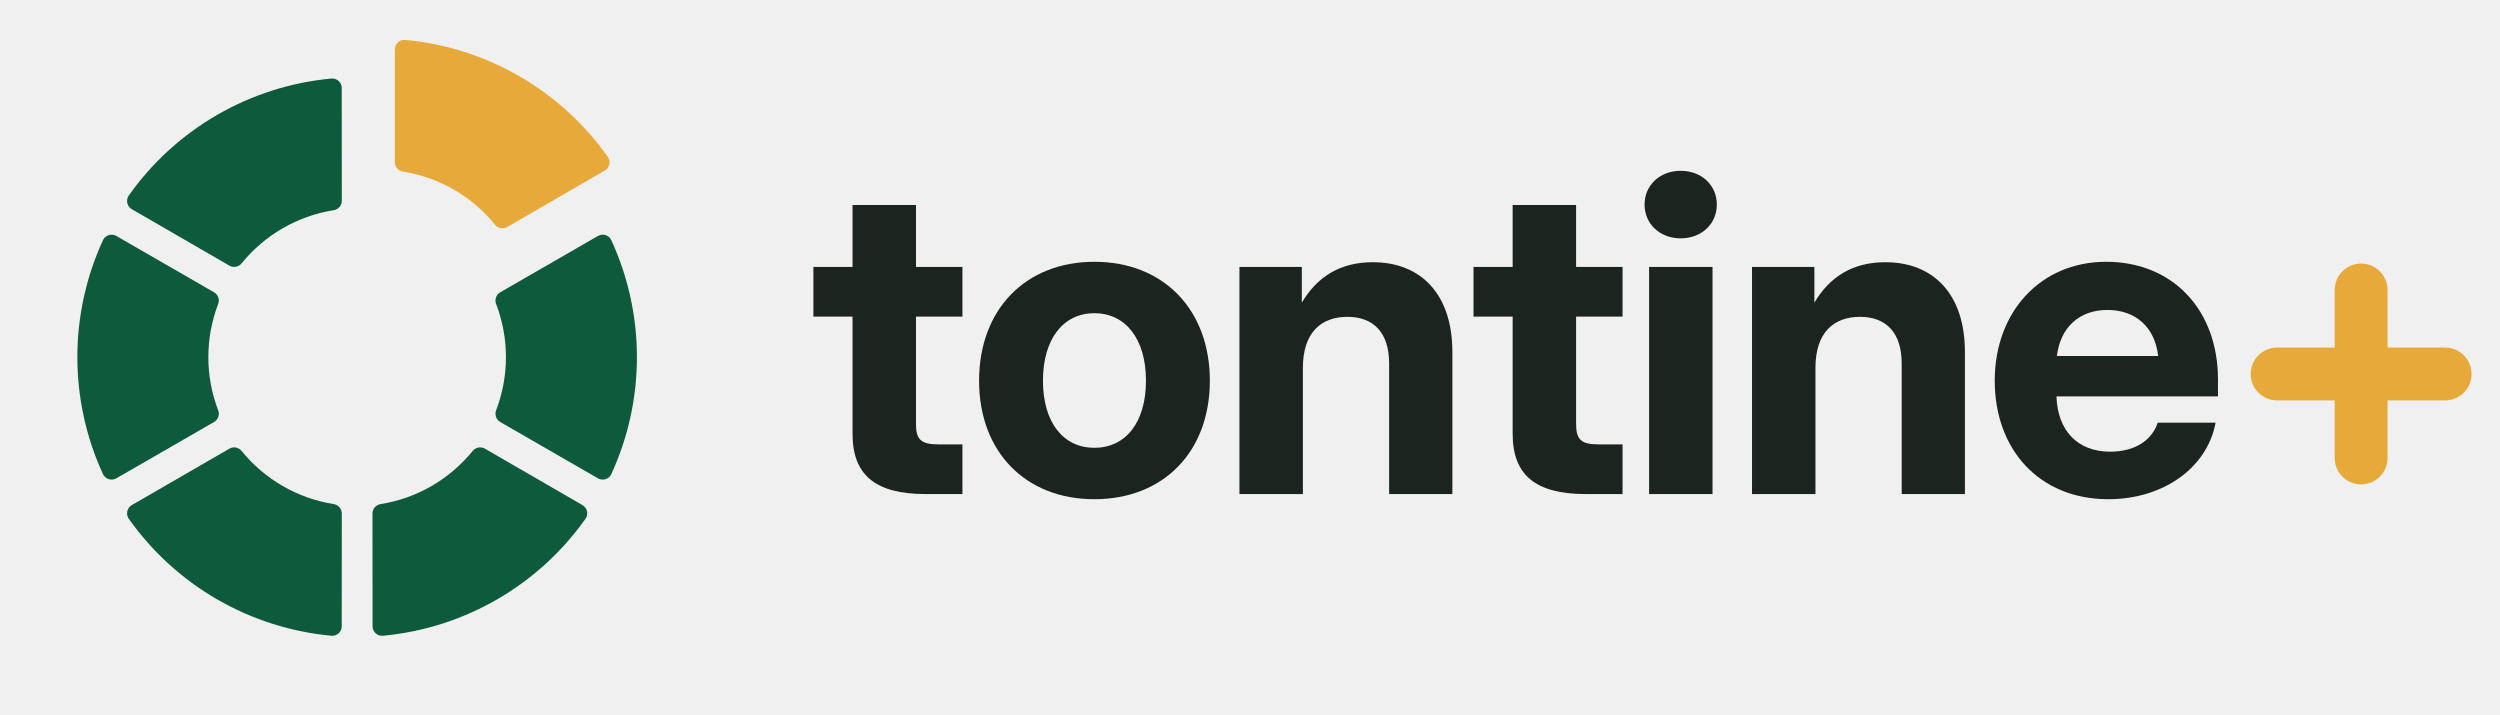
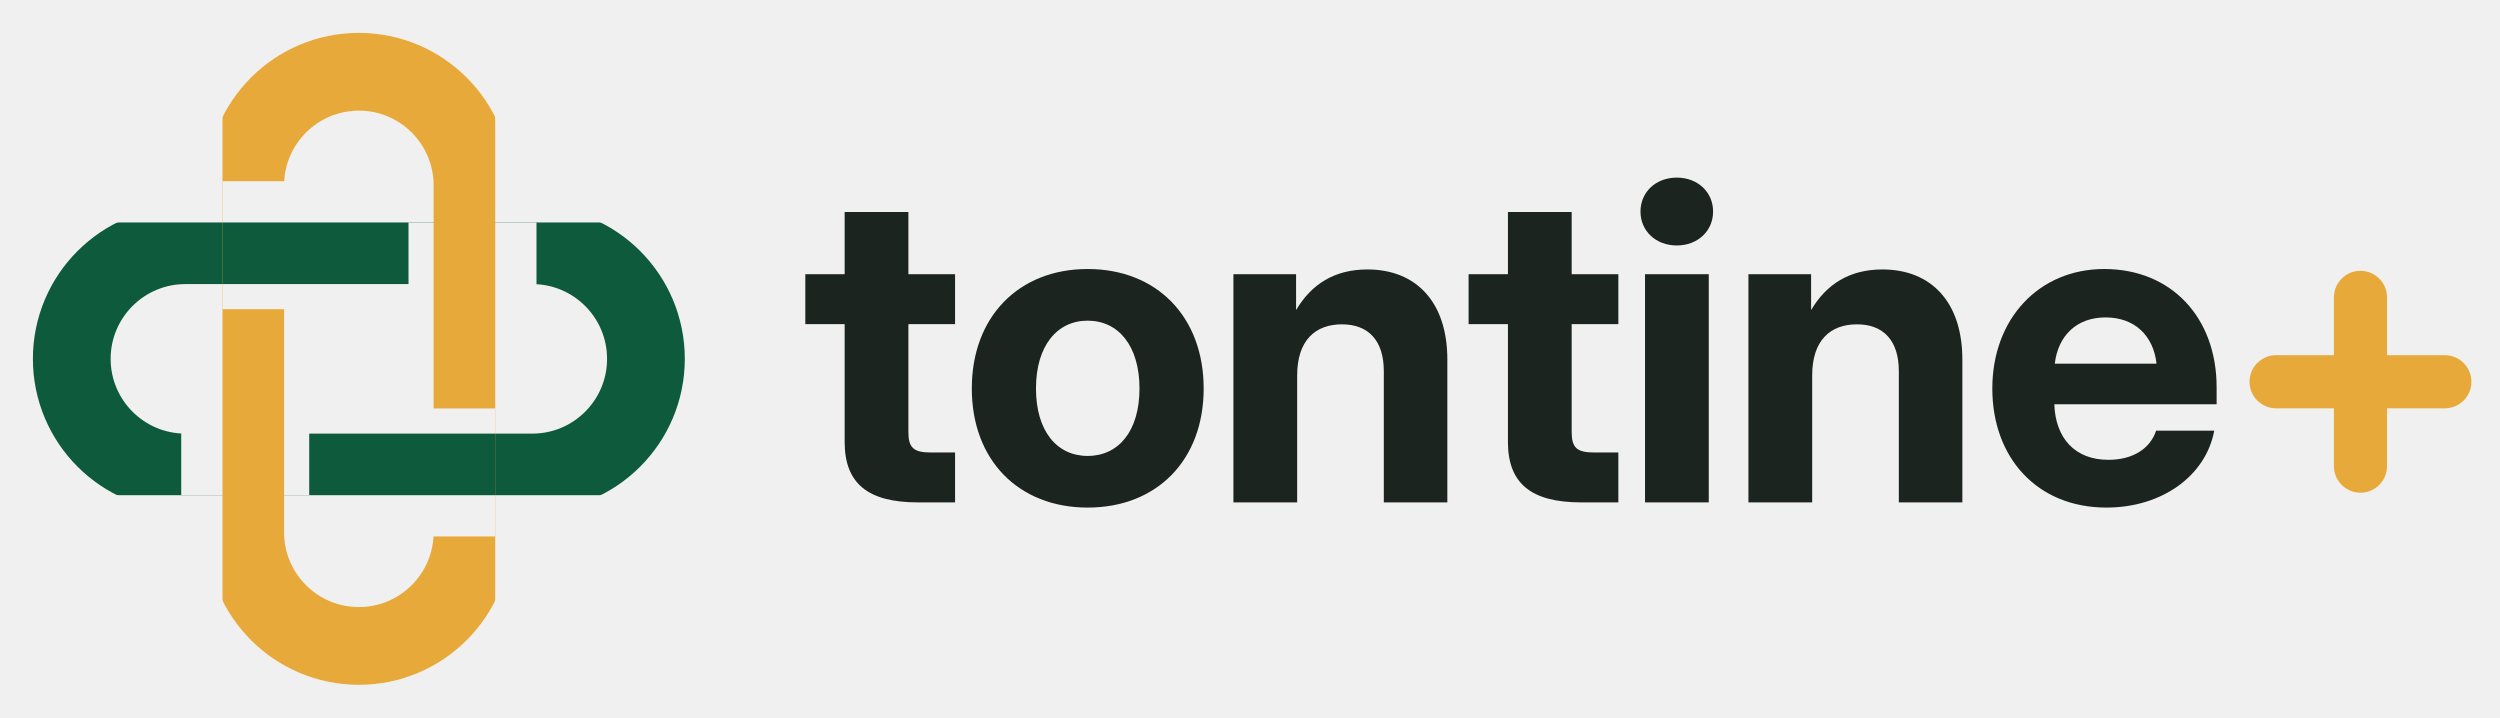
- <svg xmlns="http://www.w3.org/2000/svg" viewBox="0 0 420 120" role="img" aria-label="TONTINE+">
-   <path d="M67.94 8.30A45.40 45.40 0 0 1 100.80 27.27L84.41 36.75A26.60 26.60 0 0 0 67.93 27.24Z" fill="#E8A93B" stroke="#E8A93B" stroke-width="3.2" stroke-linejoin="round" />
-   <path d="M101.25 41.03A45.40 45.40 0 0 1 101.25 78.97L84.84 69.51A26.60 26.60 0 0 0 84.84 50.49Z" fill="#0E5A3C" stroke="#0E5A3C" stroke-width="3.2" stroke-linejoin="round" />
-   <path d="M97.05 86.24A45.40 45.40 0 0 1 64.19 105.21L64.18 86.27A26.60 26.60 0 0 0 80.66 76.76Z" fill="#0E5A3C" stroke="#0E5A3C" stroke-width="3.2" stroke-linejoin="round" />
-   <path d="M55.81 105.21A45.40 45.40 0 0 1 22.95 86.24L39.34 76.76A26.60 26.60 0 0 0 55.82 86.27Z" fill="#0E5A3C" stroke="#0E5A3C" stroke-width="3.2" stroke-linejoin="round" />
-   <path d="M18.75 78.97A45.40 45.40 0 0 1 18.75 41.03L35.16 50.49A26.60 26.60 0 0 0 35.16 69.51Z" fill="#0E5A3C" stroke="#0E5A3C" stroke-width="3.2" stroke-linejoin="round" />
-   <path d="M22.95 33.76A45.40 45.40 0 0 1 55.81 14.79L55.82 33.73A26.60 26.60 0 0 0 39.34 43.24Z" fill="#0E5A3C" stroke="#0E5A3C" stroke-width="3.2" stroke-linejoin="round" />
+ <svg xmlns="http://www.w3.org/2000/svg" viewBox="0 0 418 120" role="img" aria-label="TONTINE+">
+   <defs>
+     <clipPath id="zve">
+       <rect x="67.3" y="29.3" width="23.4" height="23.4" />
+       <rect x="29.3" y="67.3" width="23.4" height="23.4" />
+     </clipPath>
+     <clipPath id="zhe">
+       <rect x="29.3" y="29.3" width="23.4" height="23.4" />
+       <rect x="67.3" y="67.3" width="23.4" height="23.4" />
+     </clipPath>
+     <mask id="mhe">
+       <rect width="120" height="120" fill="#fff" />
+       <path d="M41.0 31.0V89.0A19.0 19.0 0 0 0 79.0 89.0V31.0A19.0 19.0 0 0 0 41.0 31.0Z" fill="none" stroke="#000" stroke-width="21.4" clip-path="url(#zve)" />
+     </mask>
+     <mask id="mve">
+       <rect width="120" height="120" fill="#fff" />
+       <path d="M31.0 41.0H89.0A19.0 19.0 0 0 1 89.0 79.0H31.0A19.0 19.0 0 0 1 31.0 41.0Z" fill="none" stroke="#000" stroke-width="21.4" clip-path="url(#zhe)" />
+     </mask>
+   </defs>
+   <path d="M31.0 41.0H89.0A19.0 19.0 0 0 1 89.0 79.0H31.0A19.0 19.0 0 0 1 31.0 41.0Z" fill="none" stroke="#0E5A3C" stroke-width="13" mask="url(#mhe)" />
+   <path d="M41.0 31.0V89.0A19.0 19.0 0 0 0 79.0 89.0V31.0A19.0 19.0 0 0 0 41.0 31.0Z" fill="none" stroke="#E8A93B" stroke-width="13" mask="url(#mve)" />
  <g fill="#1C2420">
-     <path transform="translate(136.00 83.00) scale(0.03613 -0.03613)" d="M711 1056H495V1344H200V1056H18V825H200V280C200 88 307 0 539 0H711V231H598C518 231 495 254 495 326V825H711Z" />
-     <path transform="translate(162.39 83.00) scale(0.03613 -0.03613)" d="M594 -24C915 -24 1131 196 1131 527C1131 858 915 1080 594 1080C274 1080 58 858 58 527C58 196 274 -24 594 -24ZM594 215C451 215 355 331 355 527C355 724 452 841 594 841C737 841 834 724 834 527C834 331 738 215 594 215Z" />
-     <path transform="translate(204.47 83.00) scale(0.03613 -0.03613)" d="M399 587C399 751 484 824 606 824C729 824 800 749 800 607V0H1094V661C1094 928 949 1078 724 1078C572 1078 465 1010 394 890V1056H104V0H399Z" />
-     <path transform="translate(246.90 83.00) scale(0.03613 -0.03613)" d="M711 1056H495V1344H200V1056H18V825H200V280C200 88 307 0 539 0H711V231H598C518 231 495 254 495 326V825H711Z" />
-     <path transform="translate(273.29 83.00) scale(0.03613 -0.03613)" d="M104 0H399V1056H104ZM251 1189C348 1189 419 1256 419 1346C419 1436 348 1503 251 1503C154 1503 83 1436 83 1346C83 1256 154 1189 251 1189Z" />
-     <path transform="translate(290.58 83.00) scale(0.03613 -0.03613)" d="M399 587C399 751 484 824 606 824C729 824 800 749 800 607V0H1094V661C1094 928 949 1078 724 1078C572 1078 465 1010 394 890V1056H104V0H399Z" />
-     <path transform="translate(333.02 83.00) scale(0.03613 -0.03613)" d="M586 -24C842 -24 1046 122 1085 332H816C789 250 710 197 595 197C440 197 350 298 345 454H1096V533C1096 855 887 1080 576 1080C273 1080 58 849 58 527C58 206 266 -24 586 -24ZM347 642C363 774 450 856 582 856C715 856 803 774 818 642Z" />
+     <path transform="translate(134.00 84.00) scale(0.03613 -0.03613)" d="M711 1056H495V1344H200V1056H18V825H200V280C200 88 307 0 539 0H711V231H598C518 231 495 254 495 326V825H711Z" />
+     <path transform="translate(160.39 84.00) scale(0.03613 -0.03613)" d="M594 -24C915 -24 1131 196 1131 527C1131 858 915 1080 594 1080C274 1080 58 858 58 527C58 196 274 -24 594 -24ZM594 215C451 215 355 331 355 527C355 724 452 841 594 841C737 841 834 724 834 527C834 331 738 215 594 215Z" />
+     <path transform="translate(202.47 84.00) scale(0.03613 -0.03613)" d="M399 587C399 751 484 824 606 824C729 824 800 749 800 607V0H1094V661C1094 928 949 1078 724 1078C572 1078 465 1010 394 890V1056H104V0H399Z" />
+     <path transform="translate(244.90 84.00) scale(0.03613 -0.03613)" d="M711 1056H495V1344H200V1056H18V825H200V280C200 88 307 0 539 0H711V231H598C518 231 495 254 495 326V825H711Z" />
+     <path transform="translate(271.29 84.00) scale(0.03613 -0.03613)" d="M104 0H399V1056H104ZM251 1189C348 1189 419 1256 419 1346C419 1436 348 1503 251 1503C154 1503 83 1436 83 1346C83 1256 154 1189 251 1189Z" />
+     <path transform="translate(288.58 84.00) scale(0.03613 -0.03613)" d="M399 587C399 751 484 824 606 824C729 824 800 749 800 607V0H1094V661C1094 928 949 1078 724 1078C572 1078 465 1010 394 890V1056H104V0H399Z" />
+     <path transform="translate(331.02 84.00) scale(0.03613 -0.03613)" d="M586 -24C842 -24 1046 122 1085 332H816C789 250 710 197 595 197C440 197 350 298 345 454H1096V533C1096 855 887 1080 576 1080C273 1080 58 849 58 527C58 206 266 -24 586 -24ZM347 642C363 774 450 856 582 856C715 856 803 774 818 642Z" />
  </g>
  <g fill="#E8A93B">
-     <rect x="378.12" y="58.39" width="37.10" height="8.88" rx="4.44" />
-     <rect x="392.23" y="44.28" width="8.88" height="37.10" rx="4.44" />
+     <rect x="376.12" y="59.39" width="37.10" height="8.88" rx="4.44" />
+     <rect x="390.23" y="45.28" width="8.88" height="37.10" rx="4.44" />
  </g>
</svg>
